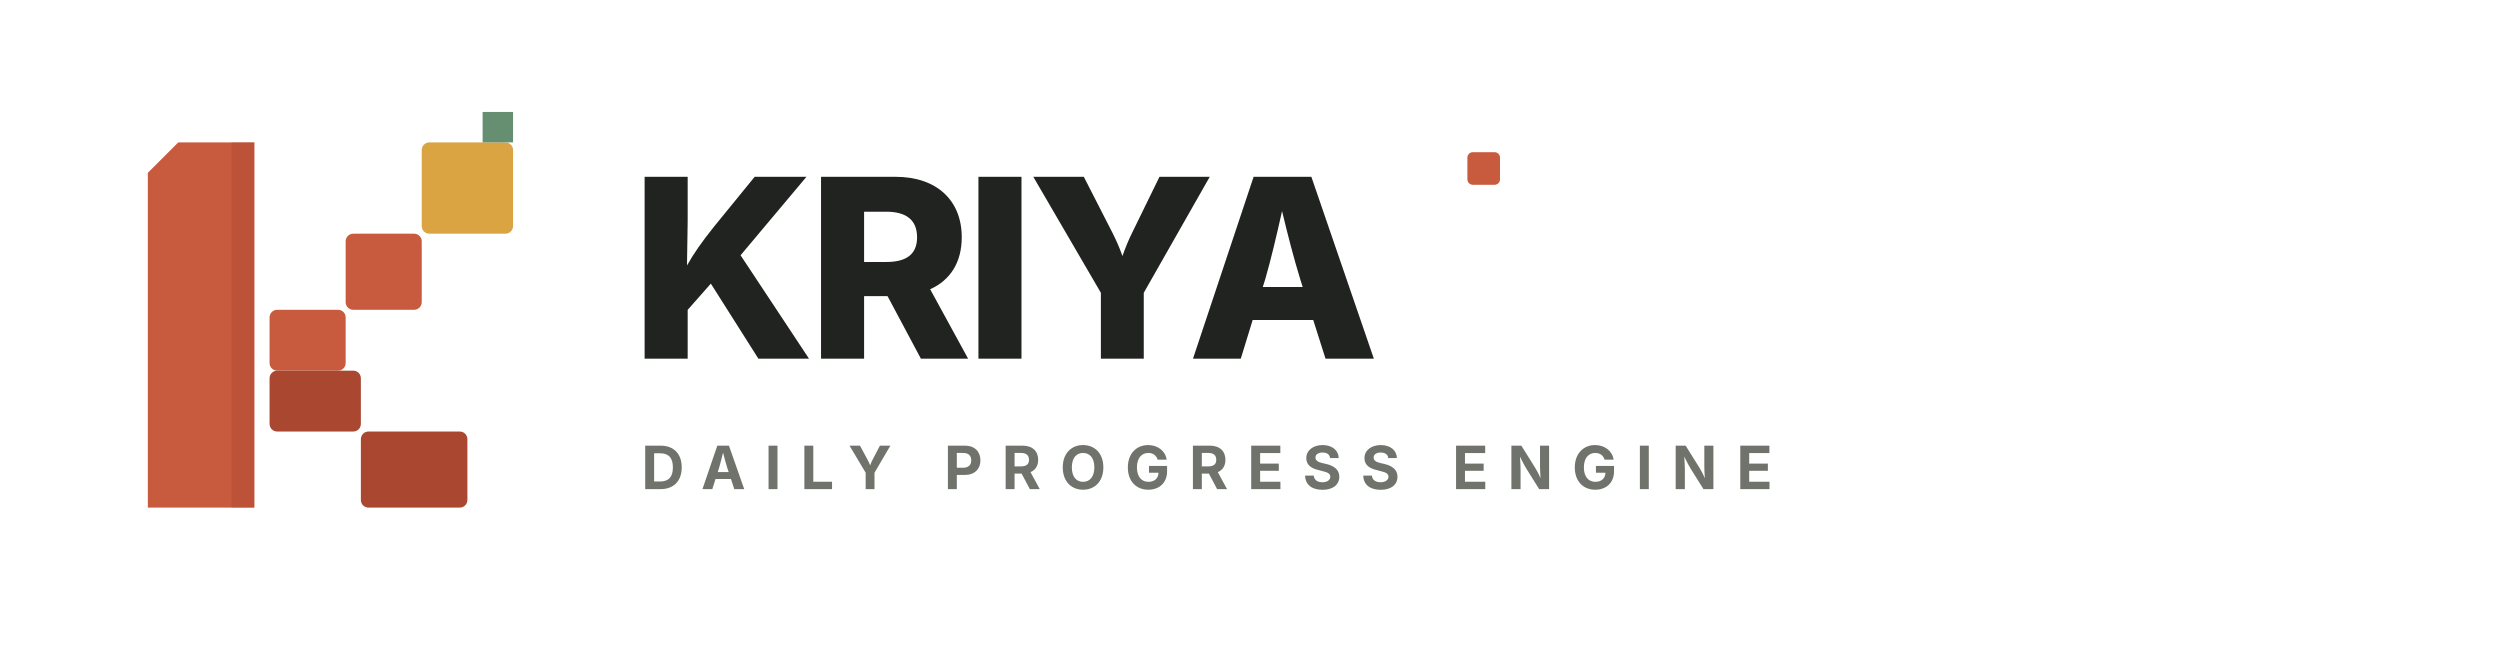
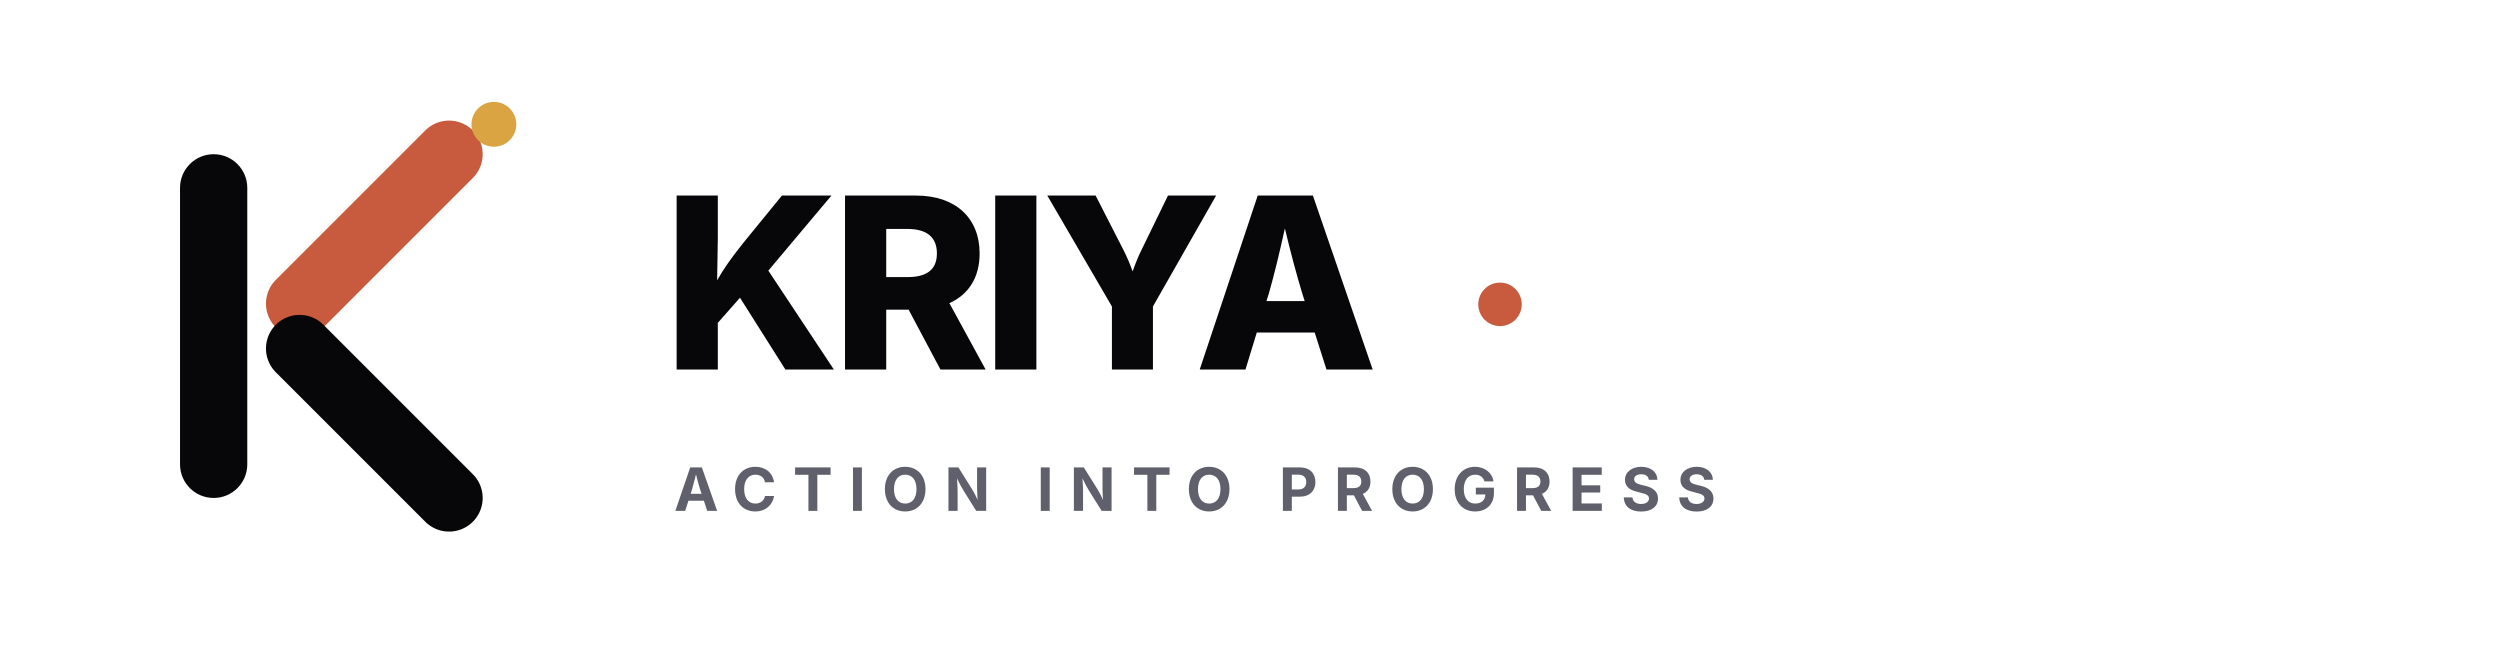
<svg xmlns="http://www.w3.org/2000/svg" viewBox="0 0 460 120" width="460" height="120" fill="none">
-   <g id="kriya-primary-logo">
-     <g transform="translate(16, 15) scale(2.8)">
-       <path d="M 4 6 L 6 4 L 11 4 L 11 28 L 4 28 Z" fill="#C85A3D" />
-       <path d="M 9.5 4 L 11 4 L 11 28 L 9.5 28 Z" fill="#A94730" opacity="0.4" />
-       <rect x="12" y="15" width="5" height="4" rx="0.5" fill="#C85A3D" />
-       <rect x="17" y="10" width="5" height="5" rx="0.5" fill="#C85A3D" />
-       <rect x="22" y="4" width="6" height="6" rx="0.5" fill="#D9A441" />
-       <rect x="26" y="2" width="2" height="2" fill="#668F72" />
-       <rect x="12" y="19" width="6" height="4" rx="0.5" fill="#A94730" />
-       <rect x="18" y="23" width="7" height="5" rx="0.5" fill="#A94730" />
-     </g>
-     <g transform="translate(116, 0)">
-       <text x="0" y="66" font-family="'Plus Jakarta Sans', 'Inter', system-ui, sans-serif" font-size="46" font-weight="800" letter-spacing="-1.5" fill="#20231F">KRIYA</text>
-       <rect x="154" y="28" width="6" height="6" fill="#C85A3D" rx="1" />
-       <text x="2" y="90" font-family="'Plus Jakarta Sans', 'Inter', system-ui, sans-serif" font-size="11" font-weight="700" letter-spacing="3.5" fill="#70736B">DAILY PROGRESS ENGINE</text>
-     </g>
+   <g transform="translate(18, 16) scale(2.75)">
+     <rect x="5.5" y="4.5" width="4.5" height="23" rx="2.25" fill="#070709" />
+     <path d="M 13.5 14.5 L 23.5 4.5" stroke="#C85A3D" stroke-width="4.5" stroke-linecap="round" />
+     <path d="M 13.5 17.5 L 23.5 27.5" stroke="#070709" stroke-width="4.5" stroke-linecap="round" />
+     <circle cx="26.5" cy="2.5" r="1.5" fill="#D9A441" />
+   </g>
+   <g transform="translate(122, 16)">
+     <text x="0" y="52" font-family="'Plus Jakarta Sans', system-ui, -apple-system, sans-serif" font-size="44" font-weight="800" letter-spacing="-1.5" fill="#070709">KRIYA</text>
+     <circle cx="154" cy="40" r="4" fill="#C85A3D" />
+     <text x="2" y="78" font-family="'Plus Jakarta Sans', system-ui, -apple-system, sans-serif" font-size="11" font-weight="700" letter-spacing="3" fill="#60606C">ACTION INTO PROGRESS</text>
  </g>
</svg>
